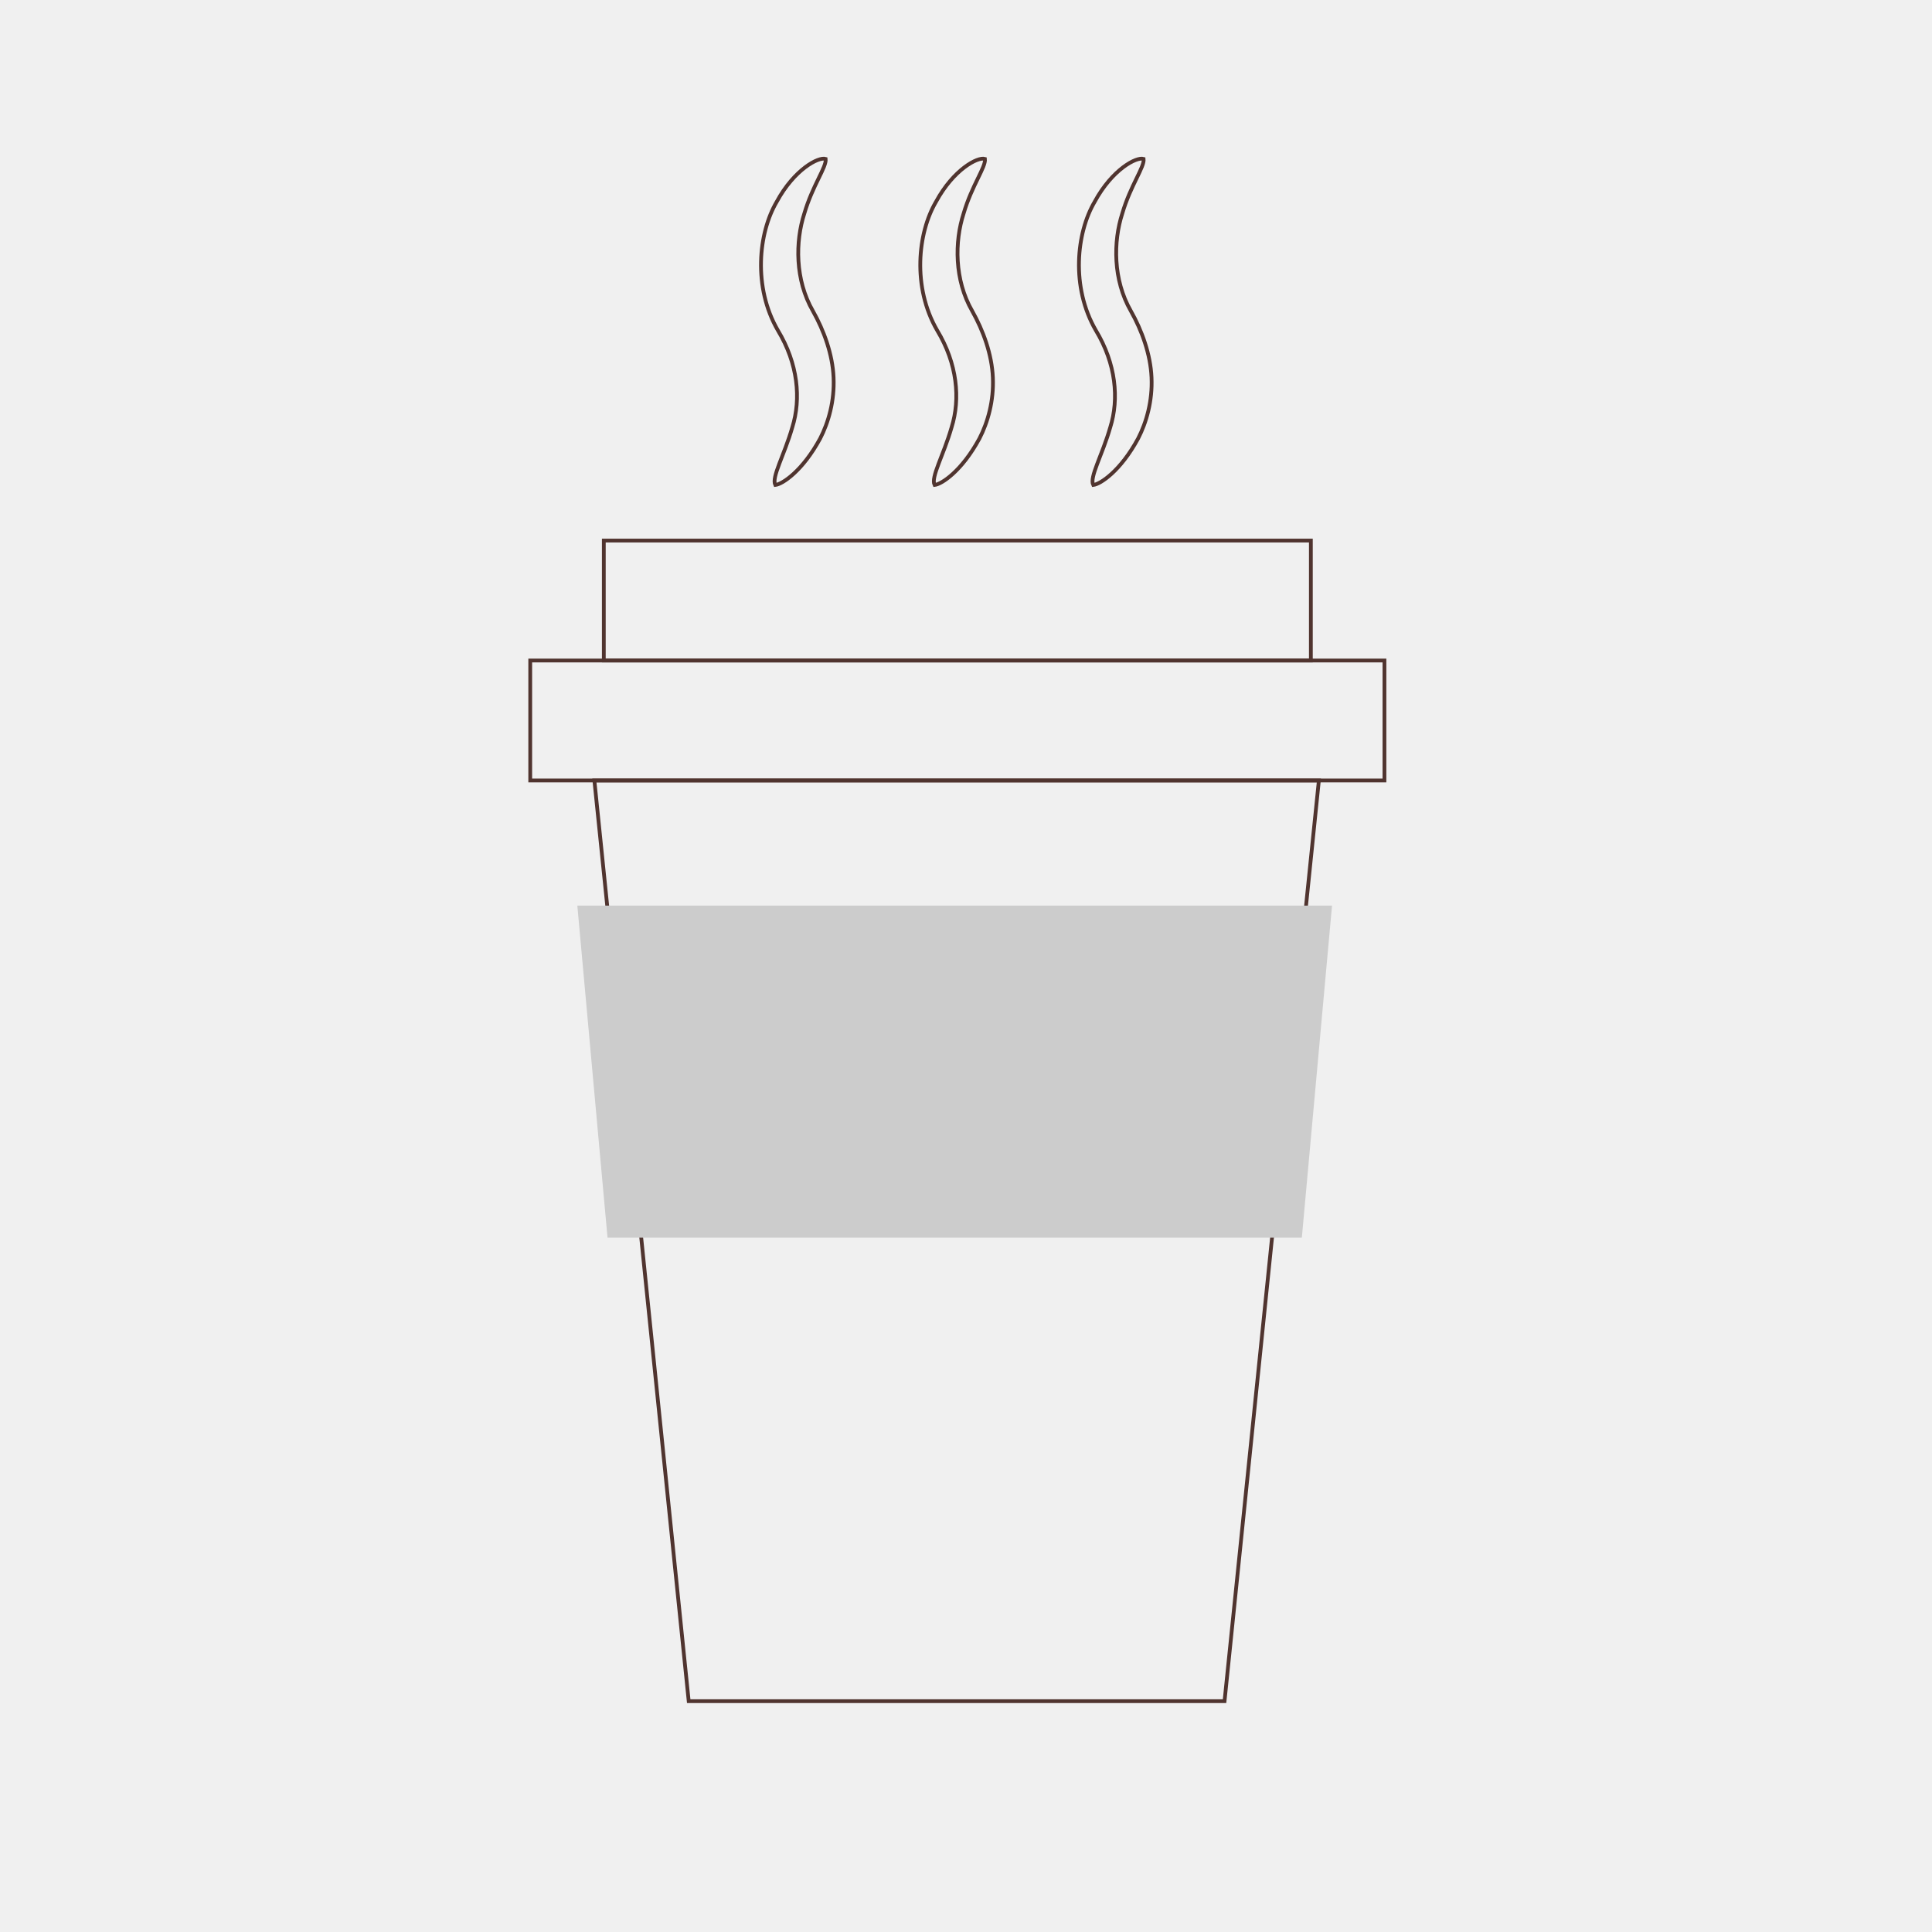
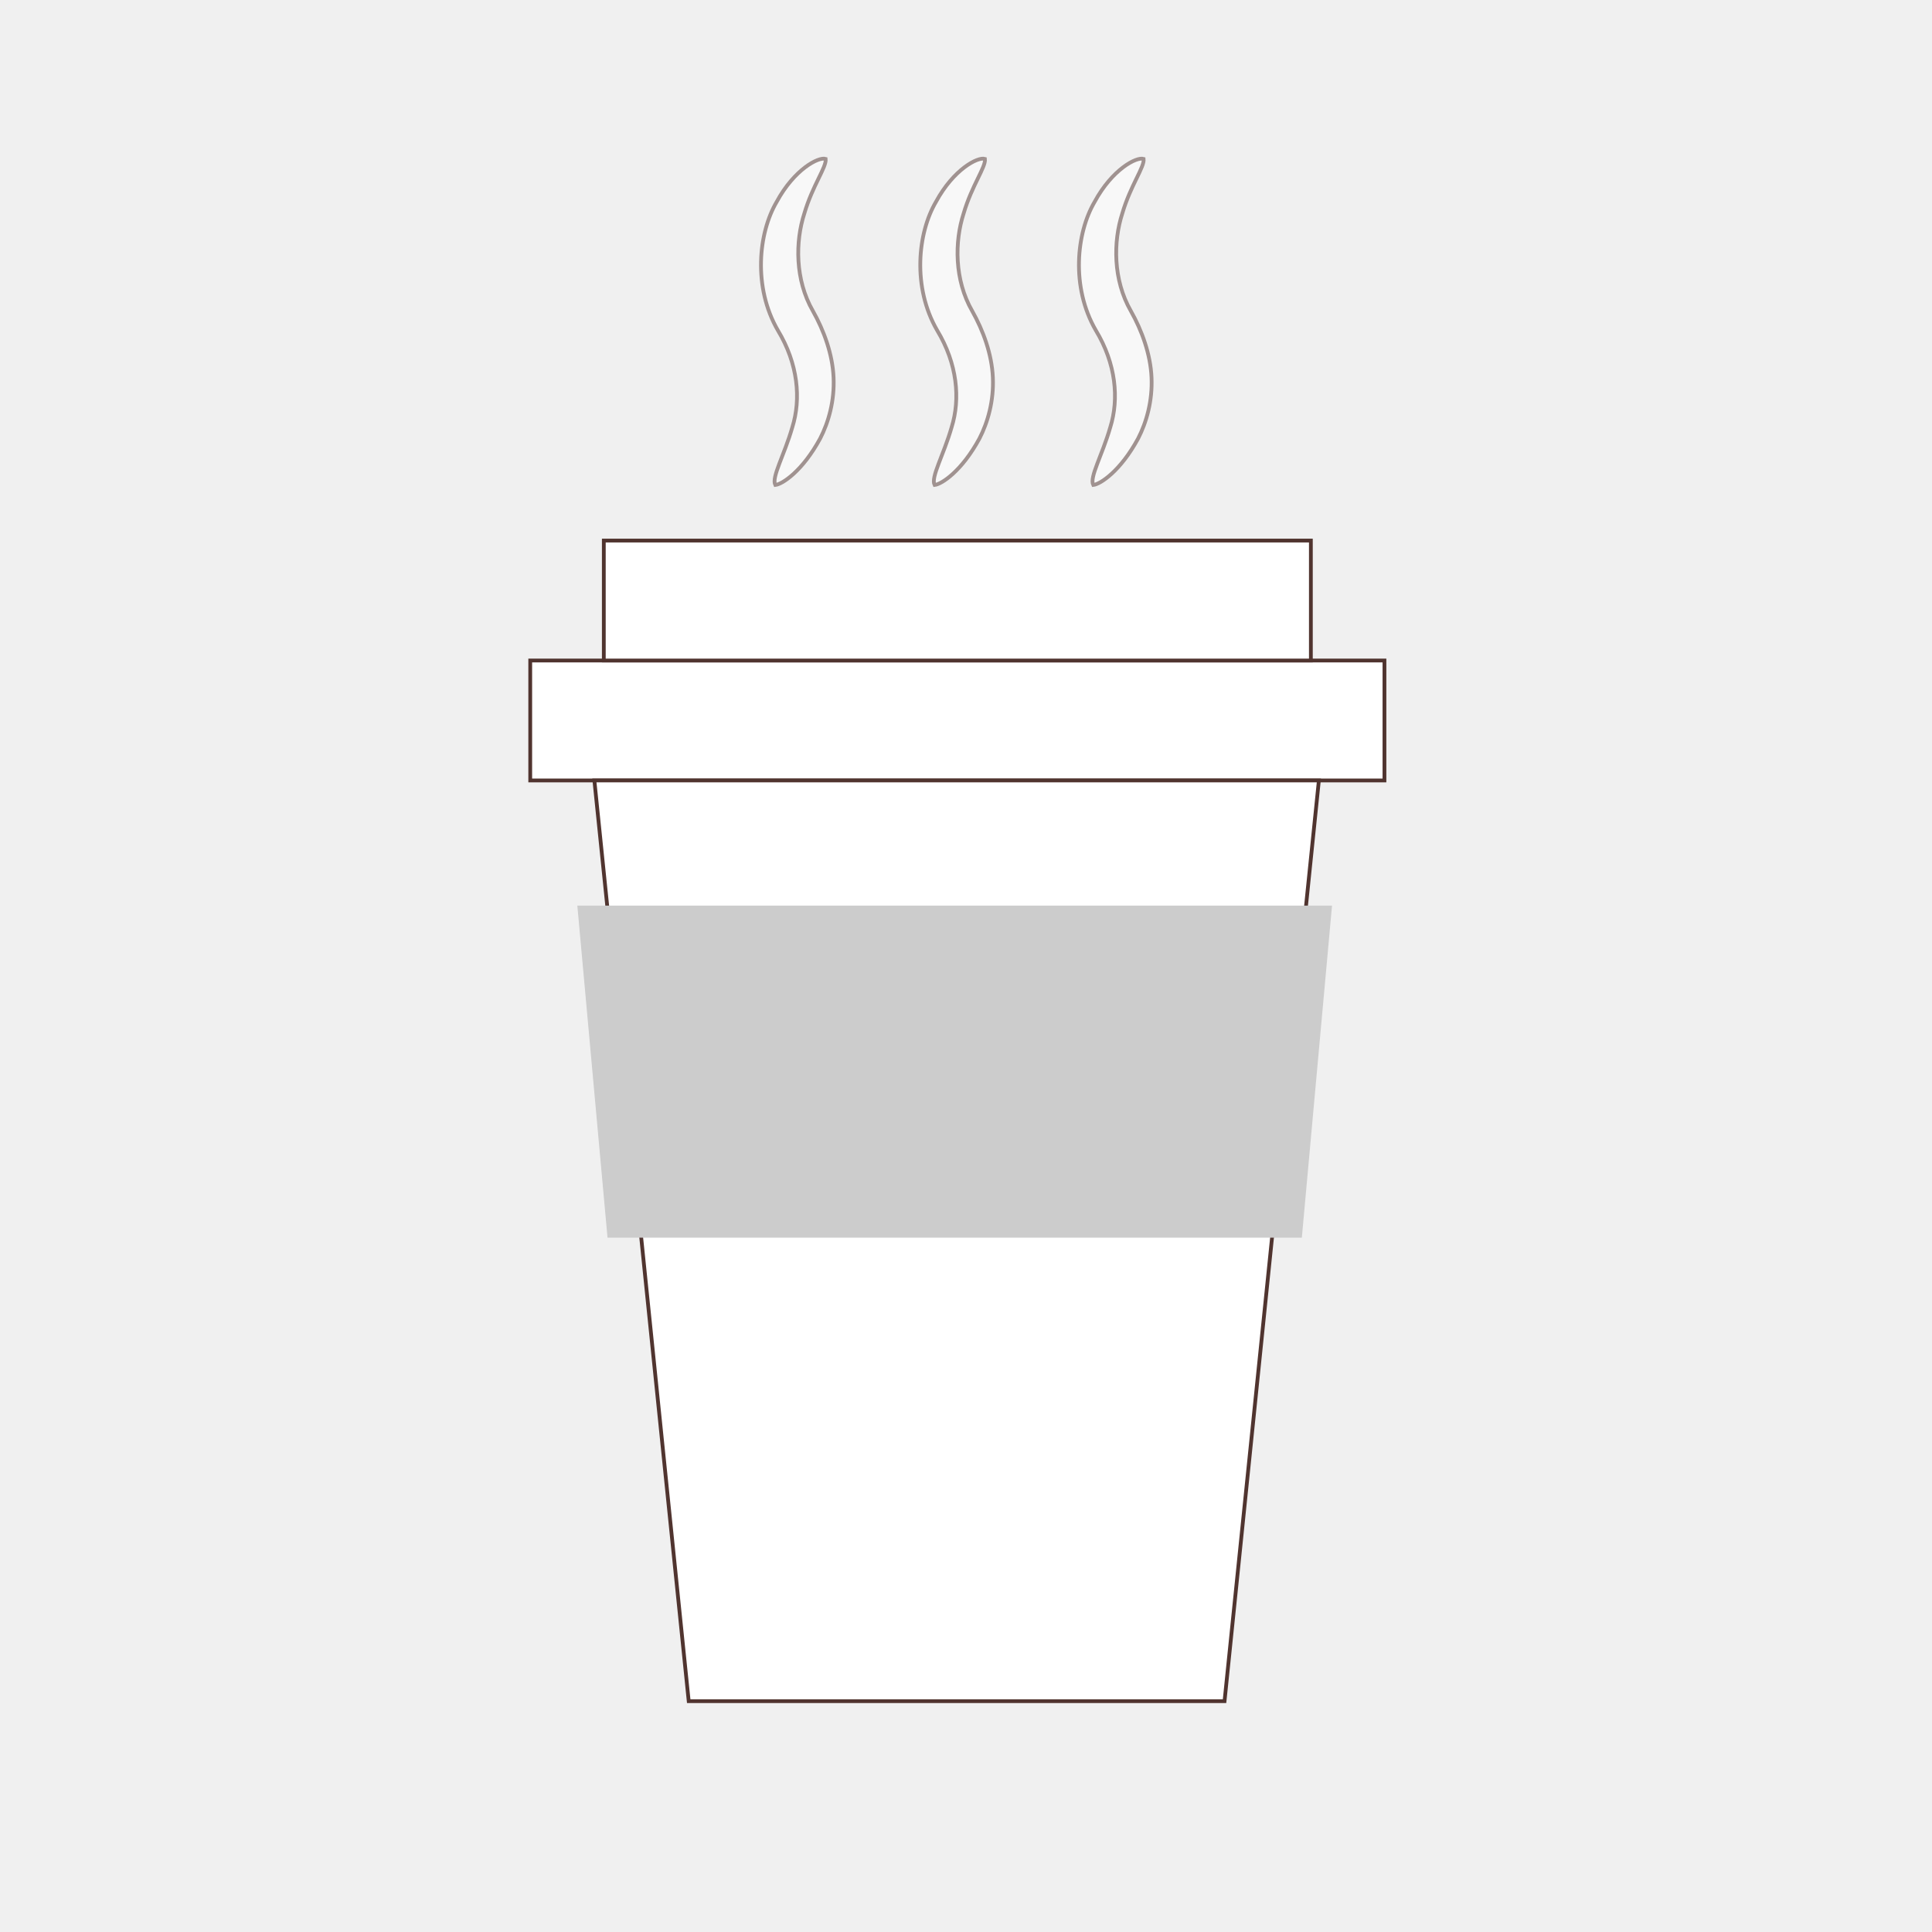
<svg xmlns="http://www.w3.org/2000/svg" version="1.1" id="レイヤー_1" x="0px" y="0px" viewBox="0 0 512 512" style="enable-background:new 0 0 512 512;" xml:space="preserve">
-   <rect x="140.516" y="175.042" style="fill:none;stroke:#50342F;stroke-miterlimit:10;" width="226.378" height="31.787" />
-   <rect x="160.016" y="143.255" style="fill:none;stroke:#50342F;stroke-miterlimit:10;" width="187.378" height="31.787" />
-   <polygon style="fill:none;stroke:#50342F;stroke-miterlimit:10;" points="324.516,450.828 182.516,450.828 157.516,206.828   349.516,206.828 " />
+   <rect x="140.516" y="175.042" style="fill:#FFFFFF;stroke:#50342F;stroke-miterlimit:10;" width="226.378" height="31.787" />
+   <rect x="160.016" y="143.255" style="fill:#FFFFFF;stroke:#50342F;stroke-miterlimit:10;" width="187.378" height="31.787" />
+   <polygon style="fill:#FFFFFF;stroke:#50342F;stroke-miterlimit:10;" points="324.516,450.828 182.516,450.828 157.516,206.828   349.516,206.828 " />
  <polygon style="fill:#CCCCCC;" points="153,240 161,328 345,328 353,240 " />
-   <g id="湯気">
-     <path style="fill:none;stroke:#50342F;" d="M209.969,113.243c-2.146,7.467-5.549,13.203-4.514,15.282   c1.892-0.204,7.237-3.713,11.892-12.31c2.208-4.266,3.837-9.982,3.558-16.166c-0.262-6.14-2.551-12.455-5.491-17.655   c-4.732-8.244-4.663-18.376-2.266-25.792c2.21-7.539,5.928-12.33,5.664-14.499c-1.901-0.577-8.32,2.761-12.985,11.385   c-4.842,8.233-6.323,22.599,0.319,34.062C211.487,96.399,212.334,105.682,209.969,113.243z" />
-     <path style="fill:none;stroke:#50342F;" d="M252.182,113.243c-2.146,7.467-5.549,13.203-4.514,15.282   c1.892-0.204,7.237-3.713,11.892-12.31c2.208-4.266,3.837-9.982,3.558-16.166c-0.262-6.14-2.551-12.455-5.491-17.655   c-4.732-8.244-4.663-18.376-2.266-25.792c2.21-7.539,5.928-12.33,5.664-14.499c-1.901-0.577-8.32,2.761-12.985,11.385   c-4.842,8.233-6.323,22.599,0.319,34.062C253.699,96.399,254.546,105.682,252.182,113.243z" />
-     <path style="fill:none;stroke:#50342F;" d="M294.231,113.243c-2.146,7.467-5.549,13.203-4.514,15.282   c1.892-0.204,7.237-3.713,11.892-12.31c2.208-4.266,3.837-9.982,3.558-16.166c-0.262-6.14-2.551-12.455-5.491-17.655   c-4.732-8.244-4.663-18.376-2.266-25.792c2.21-7.539,5.928-12.33,5.664-14.499c-1.901-0.577-8.32,2.761-12.985,11.385   c-4.842,8.233-6.323,22.599,0.319,34.062C295.748,96.399,296.595,105.682,294.231,113.243z" />
+   <g id="湯気" style="opacity:0.5;">
+     <path style="fill:#FFFFFF;stroke:#50342F;" d="M209.969,113.243c-2.146,7.467-5.549,13.203-4.514,15.282   c1.892-0.204,7.237-3.713,11.892-12.31c2.208-4.266,3.837-9.982,3.558-16.166c-0.262-6.14-2.551-12.455-5.491-17.655   c-4.732-8.244-4.663-18.376-2.266-25.792c2.21-7.539,5.928-12.33,5.664-14.499c-1.901-0.577-8.32,2.761-12.985,11.385   c-4.842,8.233-6.323,22.599,0.319,34.062C211.487,96.399,212.334,105.682,209.969,113.243z" />
+     <path style="fill:#FFFFFF;stroke:#50342F;" d="M252.182,113.243c-2.146,7.467-5.549,13.203-4.514,15.282   c1.892-0.204,7.237-3.713,11.892-12.31c2.208-4.266,3.837-9.982,3.558-16.166c-0.262-6.14-2.551-12.455-5.491-17.655   c-4.732-8.244-4.663-18.376-2.266-25.792c2.21-7.539,5.928-12.33,5.664-14.499c-1.901-0.577-8.32,2.761-12.985,11.385   c-4.842,8.233-6.323,22.599,0.319,34.062C253.699,96.399,254.546,105.682,252.182,113.243z" />
+     <path style="fill:#FFFFFF;stroke:#50342F;" d="M294.231,113.243c-2.146,7.467-5.549,13.203-4.514,15.282   c1.892-0.204,7.237-3.713,11.892-12.31c2.208-4.266,3.837-9.982,3.558-16.166c-0.262-6.14-2.551-12.455-5.491-17.655   c-4.732-8.244-4.663-18.376-2.266-25.792c2.21-7.539,5.928-12.33,5.664-14.499c-1.901-0.577-8.32,2.761-12.985,11.385   c-4.842,8.233-6.323,22.599,0.319,34.062C295.748,96.399,296.595,105.682,294.231,113.243z" />
  </g>
</svg>
